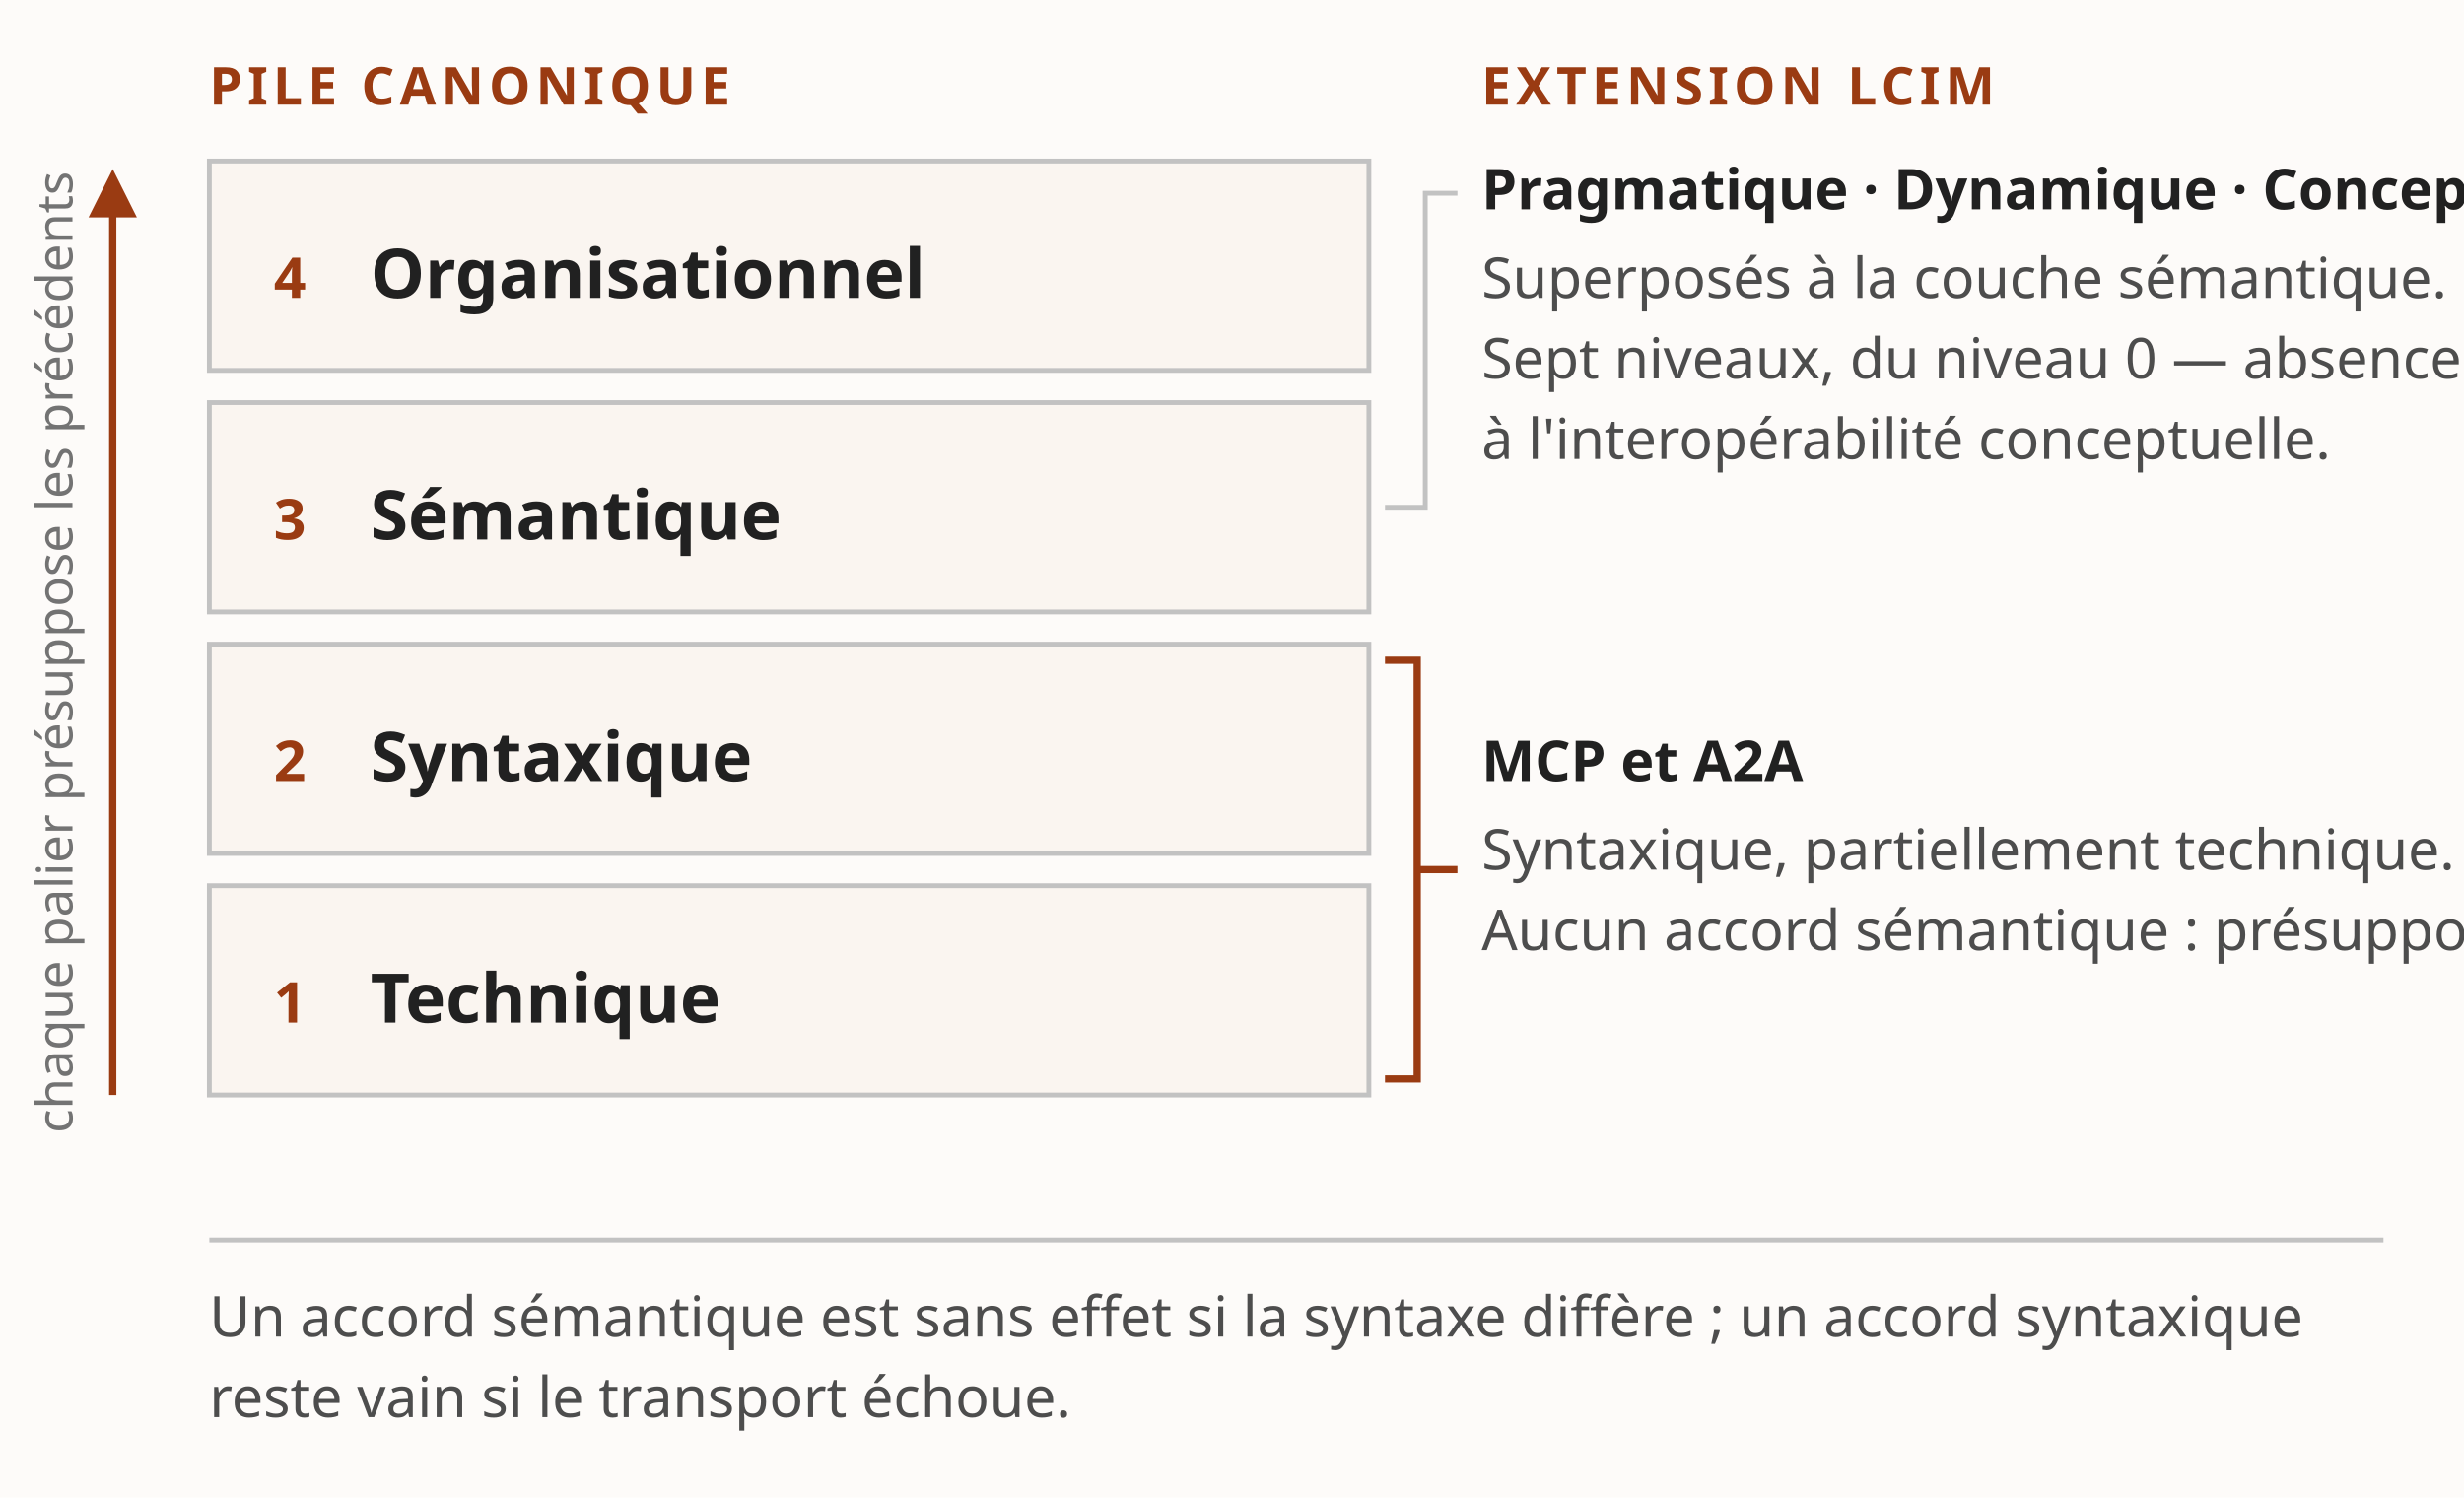
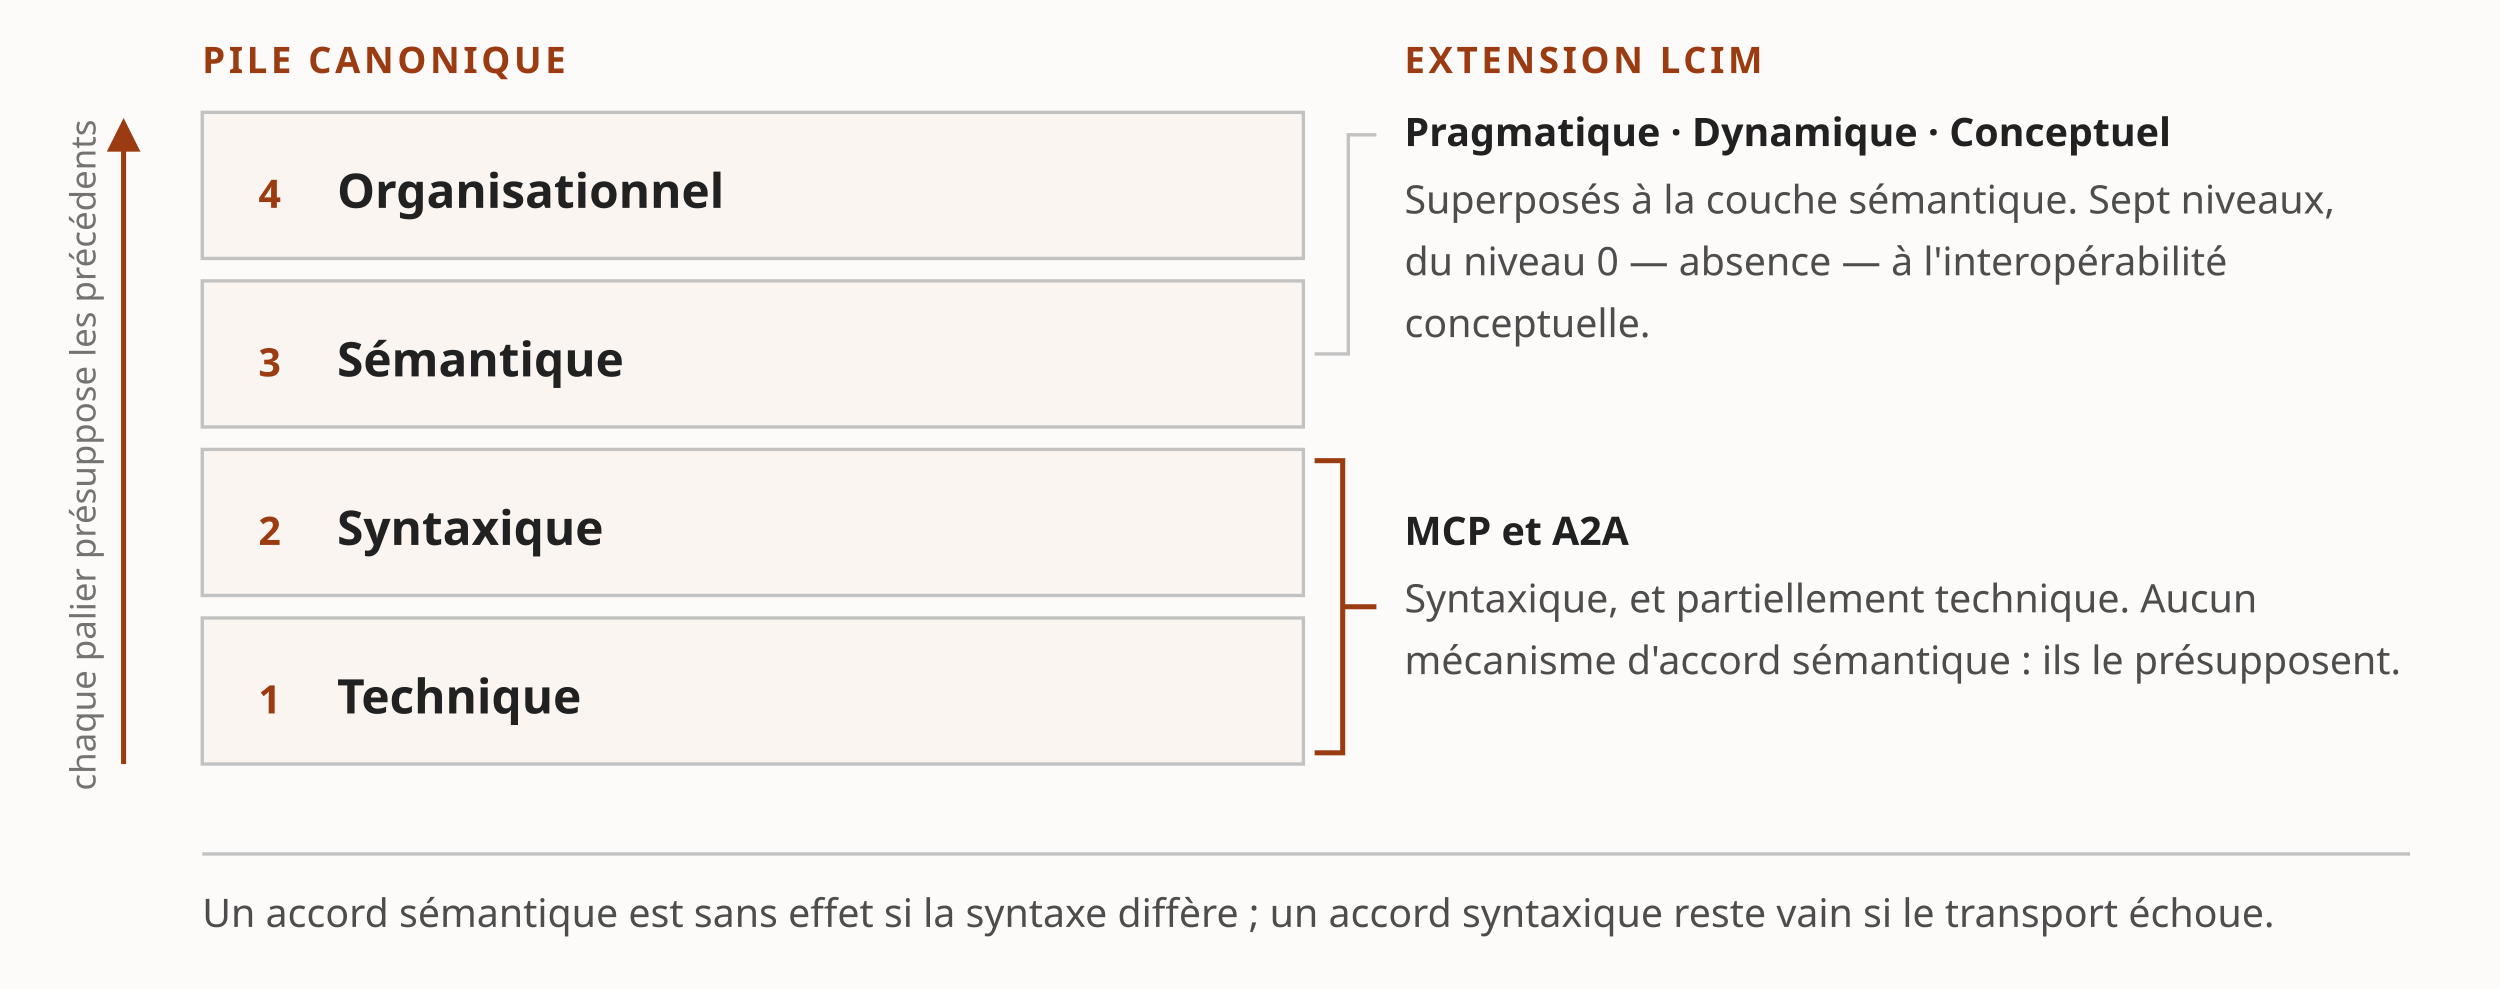
- <svg xmlns="http://www.w3.org/2000/svg" viewBox="0 0 306 186" width="306" height="186" role="img" aria-label="La pile canonique d'interoperabilite a quatre niveaux, son extension LCIM et le palier ou operent MCP et A2A.">
+ <svg xmlns="http://www.w3.org/2000/svg" viewBox="0 0 445 176" width="445" height="176" role="img" aria-label="La pile canonique d'interoperabilite a quatre niveaux, son extension LCIM et le palier ou operent MCP et A2A.">
  <defs>
    <style>
      .l  { font-family: Corbel, Candara, "Segoe UI", sans-serif; }
      .bande { font-size: 8.5px; font-weight: 700; fill: #212121; }
      .rang  { font-size: 7px;   font-weight: 700; fill: #9A3B12; }
      .titre { font-size: 6.5px; font-weight: 700; fill: #9A3B12; letter-spacing: .1em; }
      .ann   { font-size: 7px;   fill: #4d4d4d; }
      .annf  { font-size: 7px;   font-weight: 700; fill: #212121; }
      .cum   { font-size: 6.2px; fill: #737373; }
    </style>
  </defs>
-   <rect x="0" y="0" width="306" height="186" fill="#FDFBF9" />
-   <path d="M 14 136 L 14 26" fill="none" stroke="#9A3B12" stroke-width=".9" />
-   <path d="M 14 21 l -3 6 h 6 z" fill="#9A3B12" />
-   <text class="l cum" transform="translate(9,81) rotate(-90)" text-anchor="middle">chaque palier présuppose les précédents</text>
-   <text class="l titre" x="26" y="13">PILE CANONIQUE</text>
-   <rect x="26" y="20" width="144" height="26" fill="#FAF5F0" stroke="#C2C2C2" stroke-width=".6" />
-   <text class="l rang" x="34" y="37">4</text>
-   <text class="l bande" x="46" y="37">Organisationnel</text>
-   <rect x="26" y="50" width="144" height="26" fill="#FAF5F0" stroke="#C2C2C2" stroke-width=".6" />
-   <text class="l rang" x="34" y="67">3</text>
-   <text class="l bande" x="46" y="67">Sémantique</text>
-   <rect x="26" y="80" width="144" height="26" fill="#FAF5F0" stroke="#C2C2C2" stroke-width=".6" />
-   <text class="l rang" x="34" y="97">2</text>
-   <text class="l bande" x="46" y="97">Syntaxique</text>
-   <rect x="26" y="110" width="144" height="26" fill="#FAF5F0" stroke="#C2C2C2" stroke-width=".6" />
-   <text class="l rang" x="34" y="127">1</text>
-   <text class="l bande" x="46" y="127">Technique</text>
-   <path d="M 172 63 h 5 V 24 h 4" fill="none" stroke="#C2C2C2" stroke-width=".6" />
-   <text class="l titre" x="184" y="13">EXTENSION LCIM</text>
-   <text class="l annf" x="184" y="26">Pragmatique · Dynamique · Conceptuel</text>
-   <text class="l ann" x="184" y="37">Superposés à la couche sémantique.</text>
-   <text class="l ann" x="184" y="47">Sept niveaux, du niveau 0 — absence —</text>
-   <text class="l ann" x="184" y="57">à l'interopérabilité conceptuelle.</text>
-   <path d="M 172 82 h 4 v 52 h -4" fill="none" stroke="#9A3B12" stroke-width=".9" />
-   <path d="M 176 108 h 5" fill="none" stroke="#9A3B12" stroke-width=".9" />
-   <text class="l annf" x="184" y="97">MCP et A2A</text>
-   <text class="l ann" x="184" y="108">Syntaxique, partiellement technique.</text>
-   <text class="l ann" x="184" y="118">Aucun accord sémantique : présupposé.</text>
-   <path d="M 26 154 H 296" fill="none" stroke="#C2C2C2" stroke-width=".6" />
-   <text class="l ann" x="26" y="166">Un accord sémantique est sans effet si la syntaxe diffère ; un accord syntaxique</text>
-   <text class="l ann" x="26" y="176">reste vain si le transport échoue.</text>
+   <rect x="0" y="0" width="445" height="176" fill="#FDFBF9" />
+   <path d="M 22 136 L 22 26" fill="none" stroke="#9A3B12" stroke-width=".9" />
+   <path d="M 22 21 l -3 6 h 6 z" fill="#9A3B12" />
+   <text class="l cum" transform="translate(17,81) rotate(-90)" text-anchor="middle">chaque palier présuppose les précédents</text>
+   <text class="l titre" x="36" y="13">PILE CANONIQUE</text>
+   <rect x="36" y="20" width="196" height="26" fill="#FAF5F0" stroke="#C2C2C2" stroke-width=".6" />
+   <text class="l rang" x="46" y="37">4</text>
+   <text class="l bande" x="60" y="37">Organisationnel</text>
+   <rect x="36" y="50" width="196" height="26" fill="#FAF5F0" stroke="#C2C2C2" stroke-width=".6" />
+   <text class="l rang" x="46" y="67">3</text>
+   <text class="l bande" x="60" y="67">Sémantique</text>
+   <rect x="36" y="80" width="196" height="26" fill="#FAF5F0" stroke="#C2C2C2" stroke-width=".6" />
+   <text class="l rang" x="46" y="97">2</text>
+   <text class="l bande" x="60" y="97">Syntaxique</text>
+   <rect x="36" y="110" width="196" height="26" fill="#FAF5F0" stroke="#C2C2C2" stroke-width=".6" />
+   <text class="l rang" x="46" y="127">1</text>
+   <text class="l bande" x="60" y="127">Technique</text>
+   <path d="M 234 63 h 6 V 24 h 5" fill="none" stroke="#C2C2C2" stroke-width=".6" />
+   <text class="l titre" x="250" y="13">EXTENSION LCIM</text>
+   <text class="l annf" x="250" y="26">Pragmatique · Dynamique · Conceptuel</text>
+   <text class="l ann" x="250" y="38">Superposés à la couche sémantique. Sept niveaux,</text>
+   <text class="l ann" x="250" y="49">du niveau 0 — absence — à l'interopérabilité</text>
+   <text class="l ann" x="250" y="60">conceptuelle.</text>
+   <path d="M 234 82 h 5 v 52 h -5" fill="none" stroke="#9A3B12" stroke-width=".9" />
+   <path d="M 239 108 h 6" fill="none" stroke="#9A3B12" stroke-width=".9" />
+   <text class="l annf" x="250" y="97">MCP et A2A</text>
+   <text class="l ann" x="250" y="109">Syntaxique, et partiellement technique. Aucun</text>
+   <text class="l ann" x="250" y="120">mécanisme d'accord sémantique : ils le présupposent.</text>
+   <path d="M 36 152 H 429" fill="none" stroke="#C2C2C2" stroke-width=".6" />
+   <text class="l ann" x="36" y="165">Un accord sémantique est sans effet si la syntaxe diffère ; un accord syntaxique reste vain si le transport échoue.</text>
</svg>
